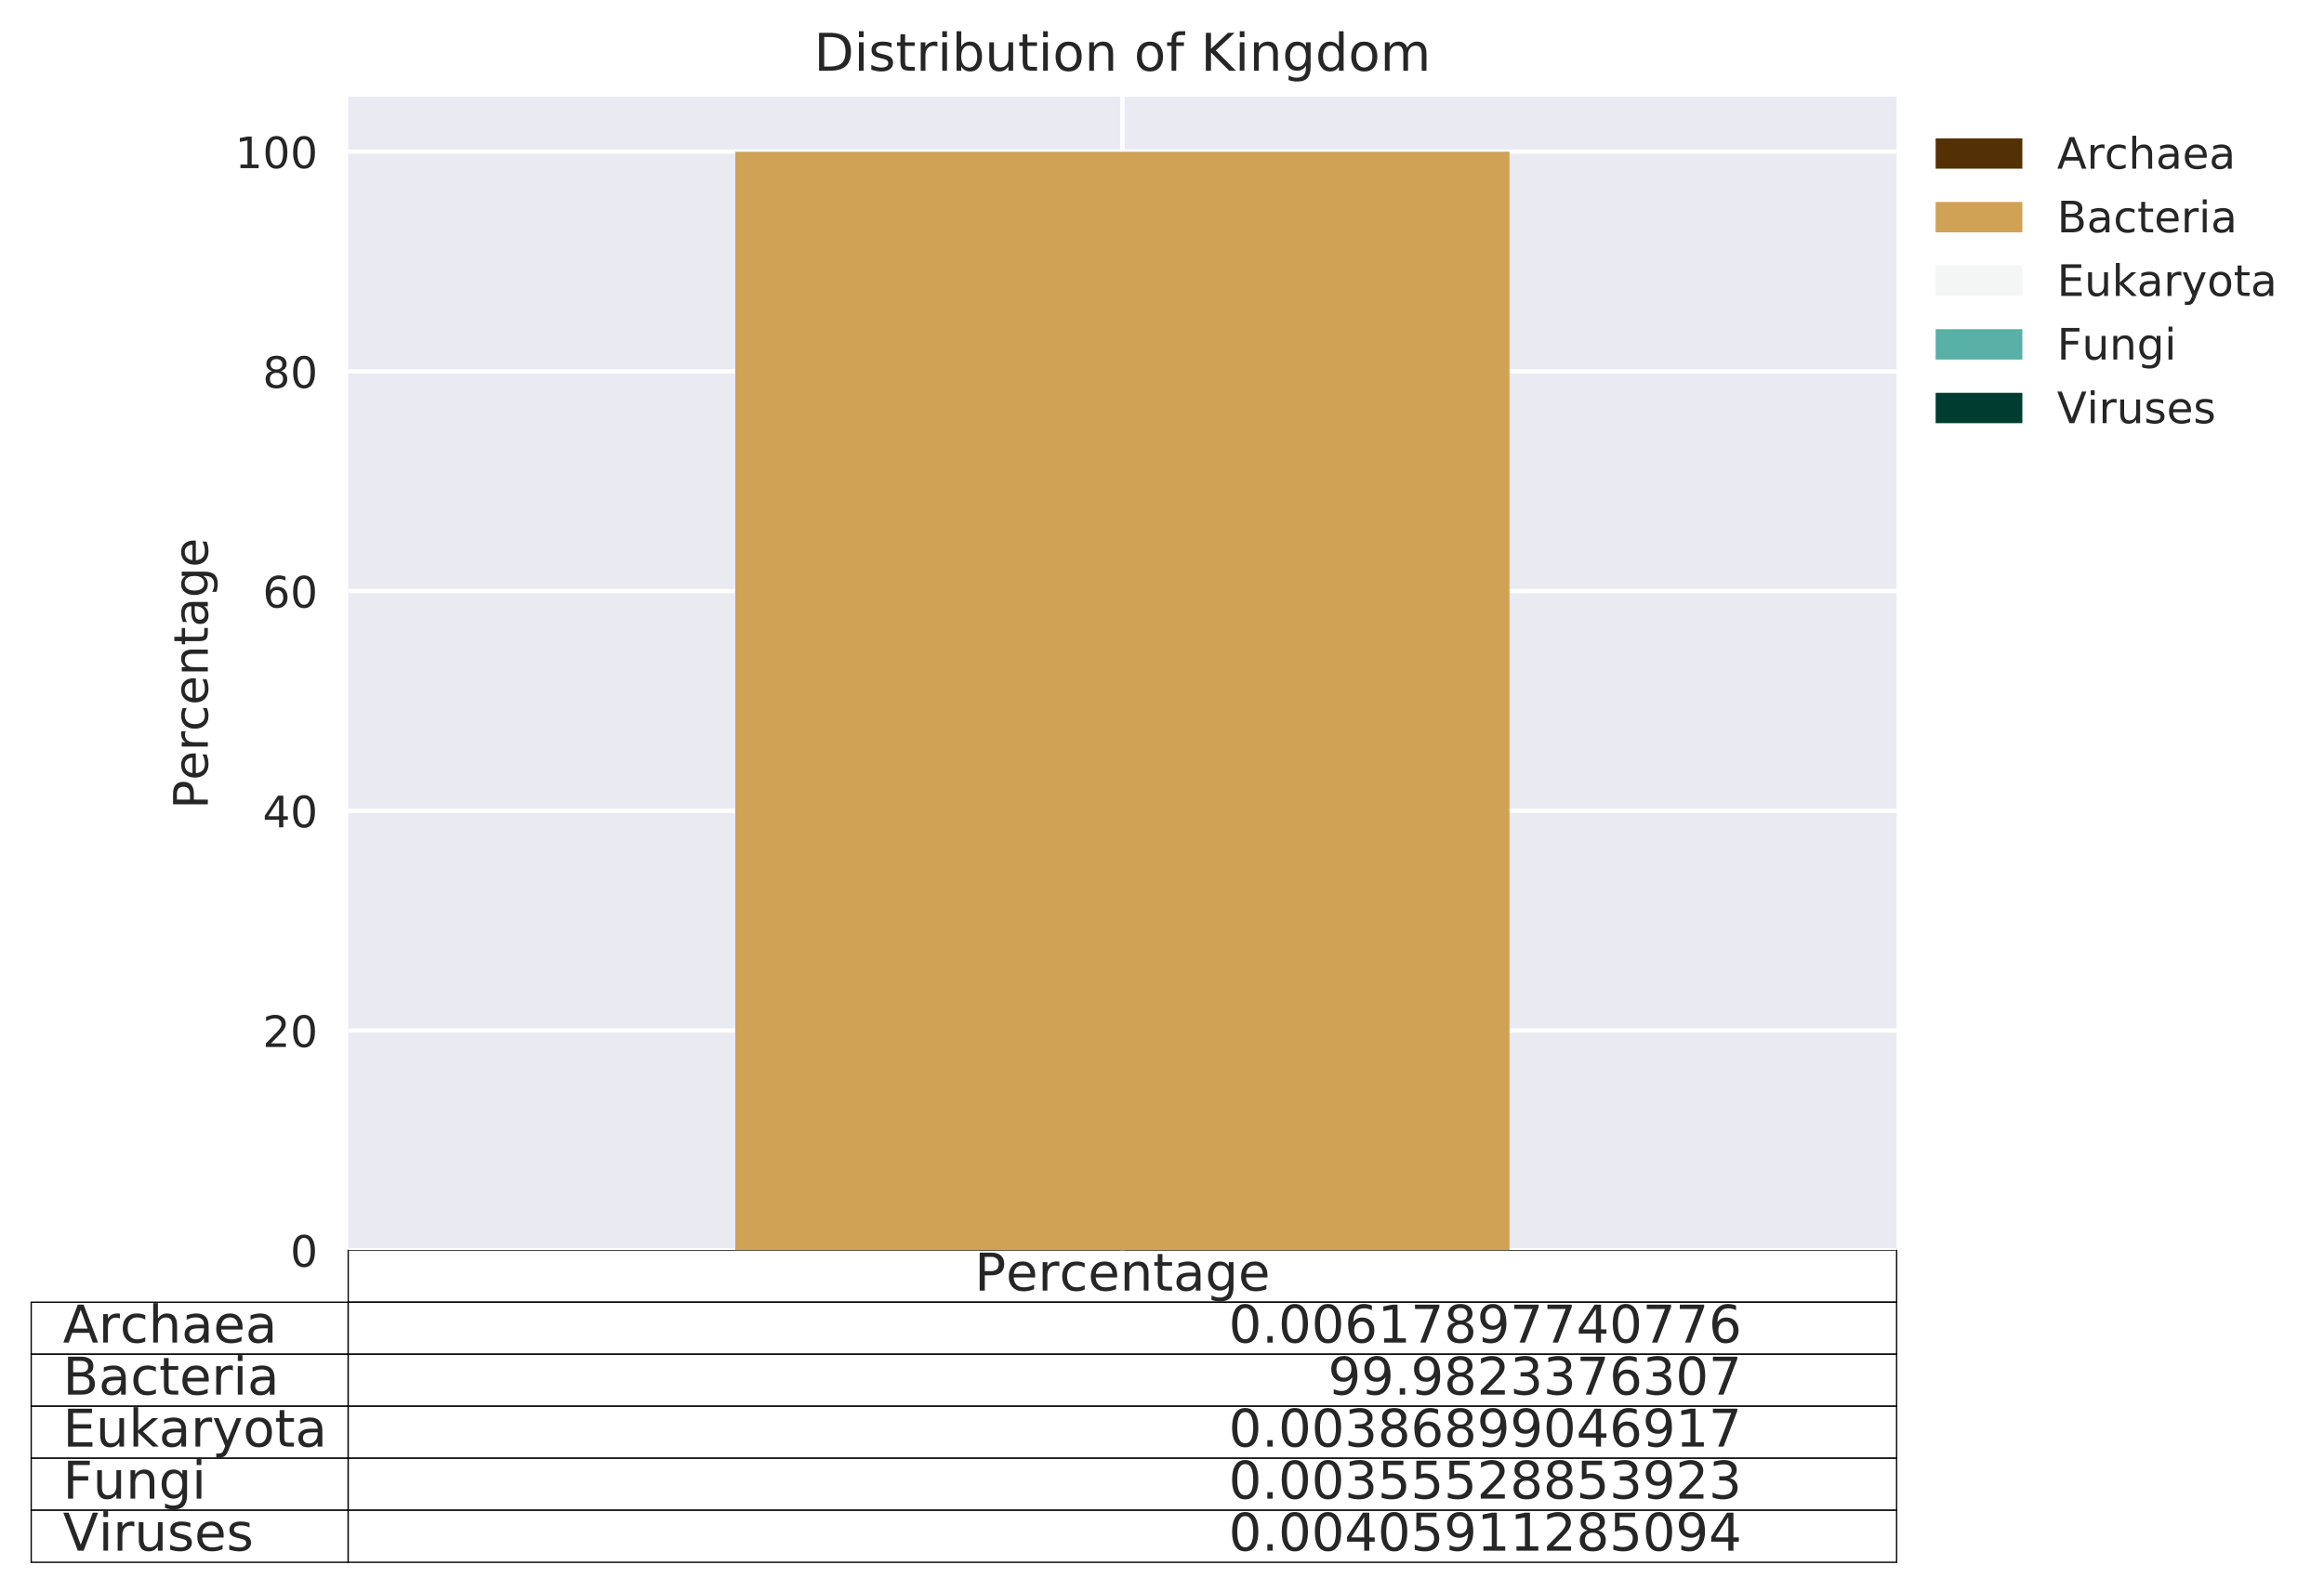
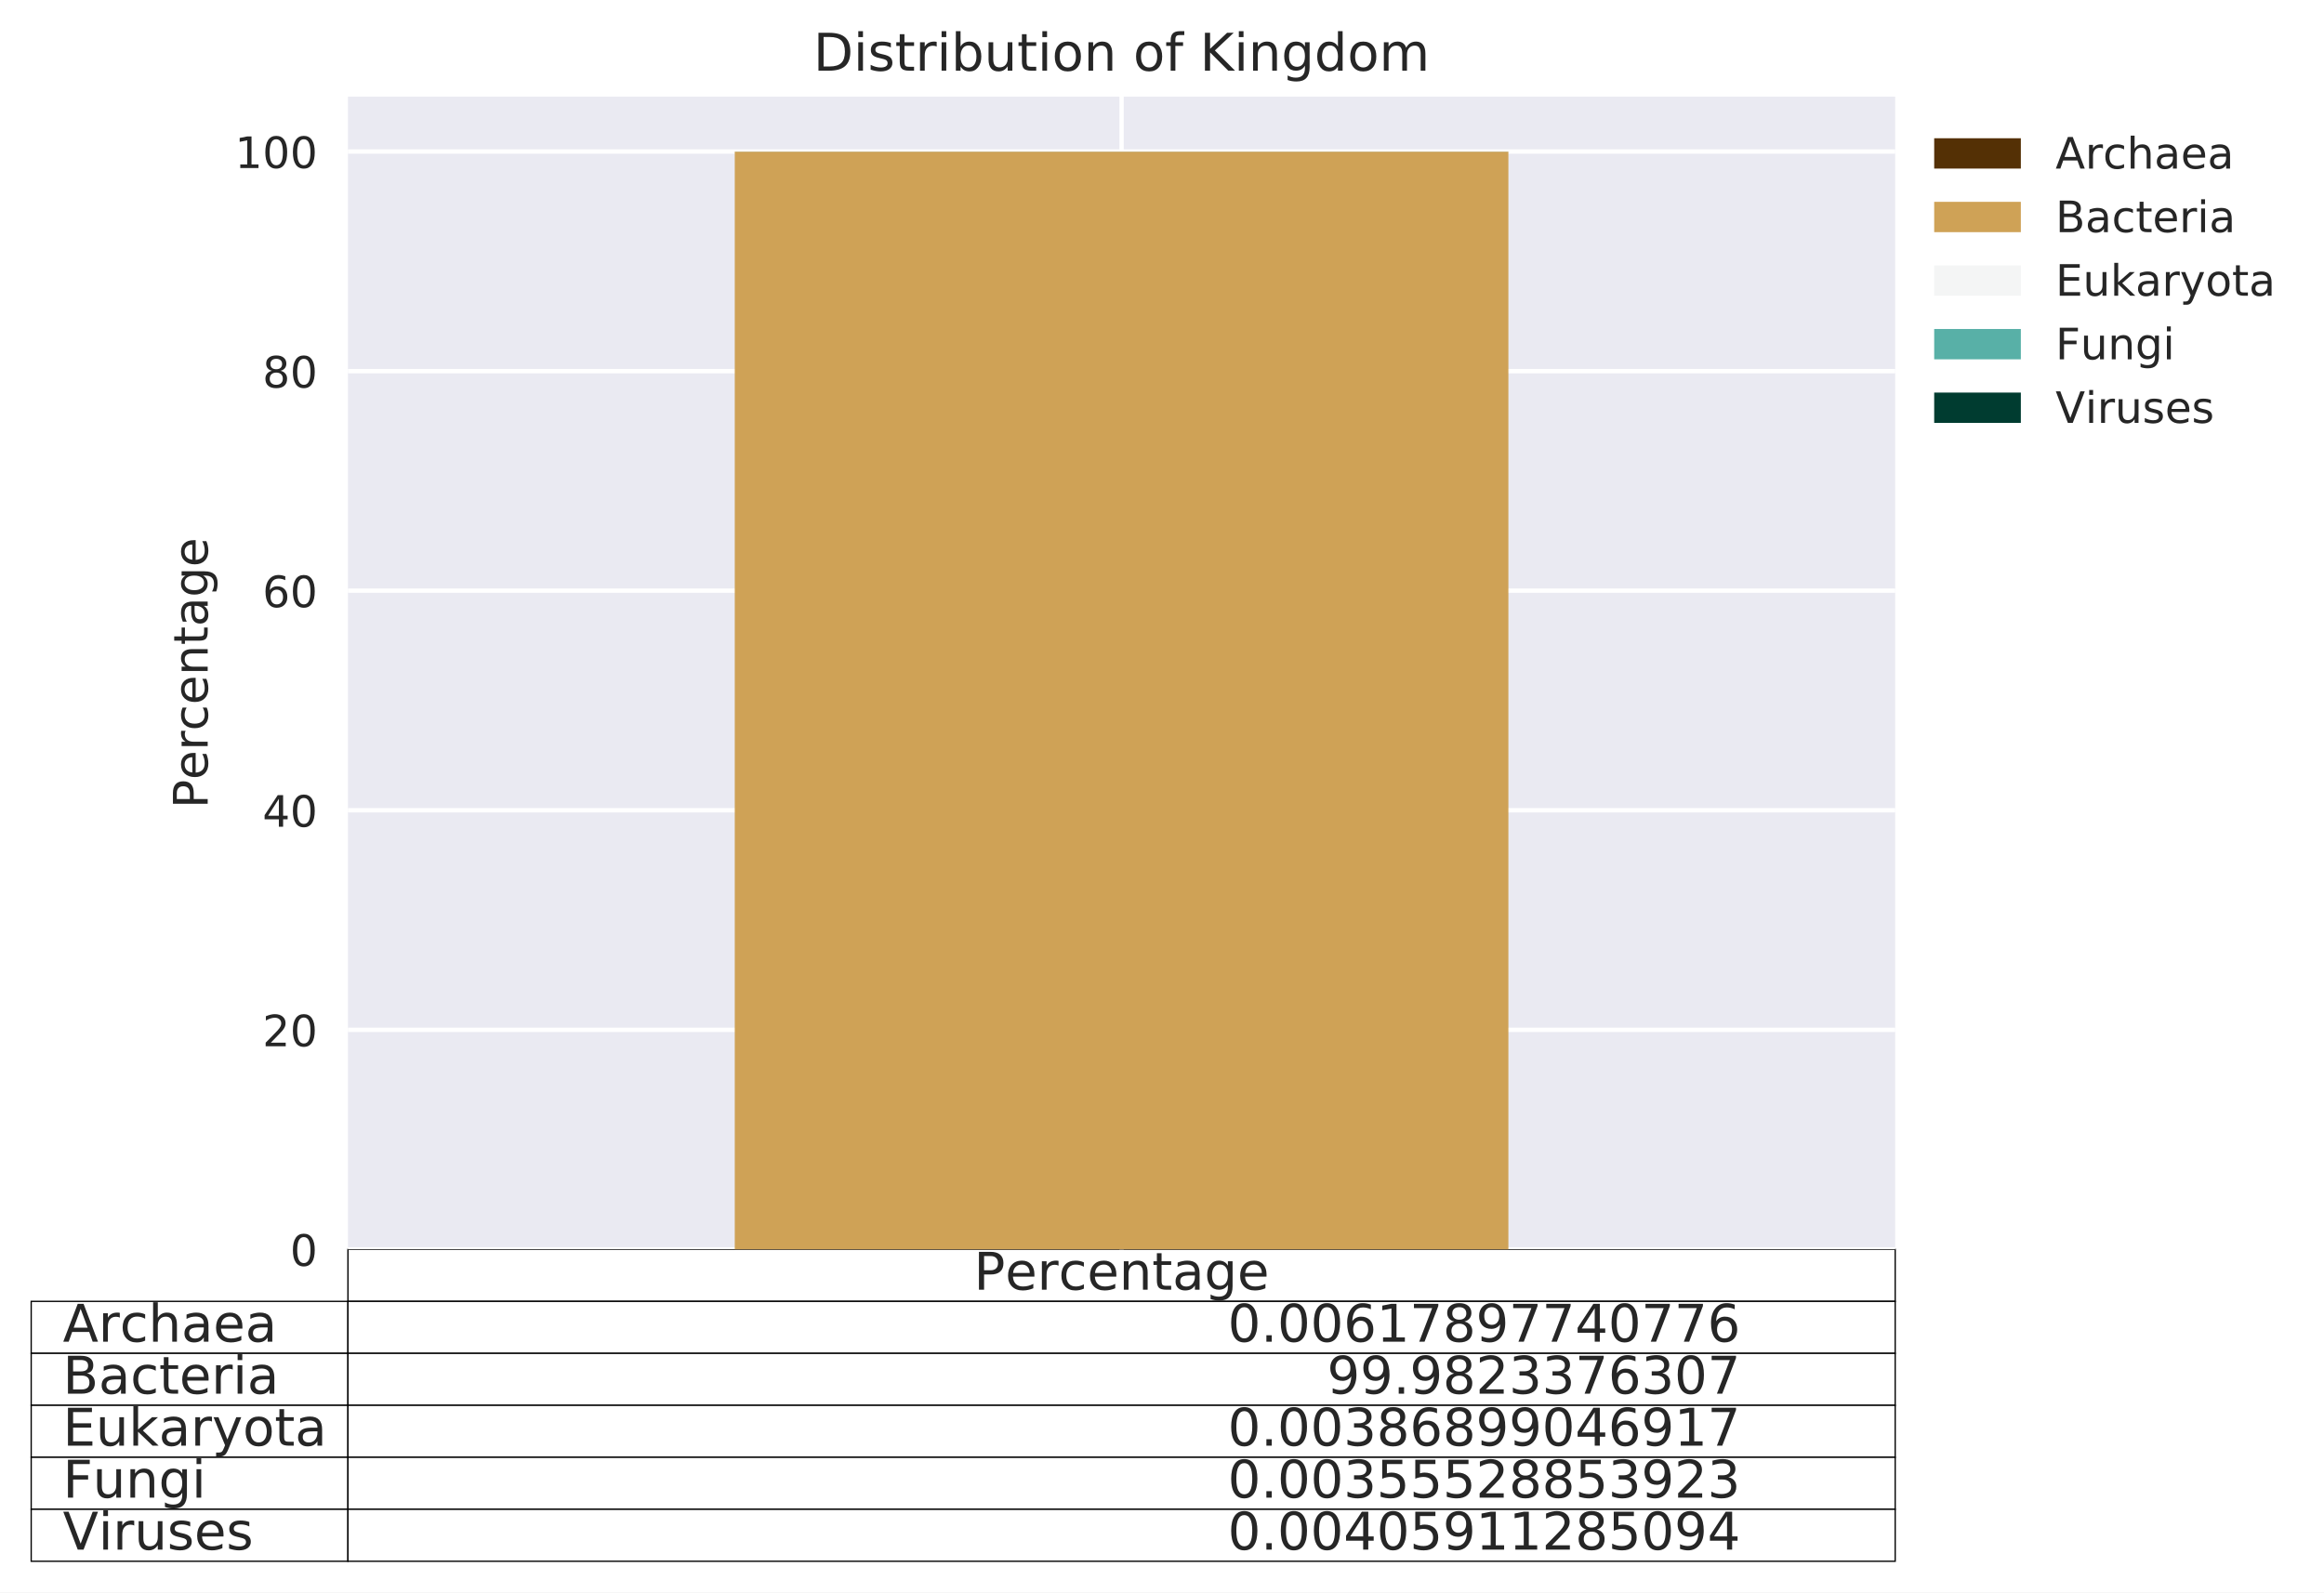
- <svg xmlns="http://www.w3.org/2000/svg" xmlns:xlink="http://www.w3.org/1999/xlink" height="367pt" version="1.1" viewBox="0 0 536 367" width="536pt">
+ <svg xmlns="http://www.w3.org/2000/svg" xmlns:xlink="http://www.w3.org/1999/xlink" height="367.63pt" version="1.1" viewBox="0 0 536.4 367.63" width="536.4pt">
  <defs>
    <style type="text/css">
*{stroke-linecap:butt;stroke-linejoin:round;}
  </style>
  </defs>
  <g id="figure_1">
    <g id="patch_1">
      <path d="M 0 367.63  L 536.4 367.63  L 536.4 -0  L 0 -0  z " style="fill:#ffffff;" />
    </g>
    <g id="axes_1">
      <g id="patch_2">
        <path d="M 80.309 288.43  L 437.429 288.43  L 437.429 22.318  L 80.309 22.318  z " style="fill:#eaeaf2;" />
      </g>
      <g id="table_1">
        <g id="patch_3">
          <path d="M 80.309 300.43  L 437.429 300.43  L 437.429 288.43  L 80.309 288.43  z " style="fill:#ffffff;stroke:#000000;stroke-linejoin:miter;stroke-width:0.3;" />
        </g>
        <g id="text_1">
          <defs>
            <path d="M 19.672 64.797  L 19.672 37.406  L 32.078 37.406  Q 38.969 37.406 42.719 40.969  Q 46.484 44.531 46.484 51.125  Q 46.484 57.672 42.719 61.234  Q 38.969 64.797 32.078 64.797  z M 9.812 72.906  L 32.078 72.906  Q 44.344 72.906 50.609 67.359  Q 56.891 61.812 56.891 51.125  Q 56.891 40.328 50.609 34.812  Q 44.344 29.297 32.078 29.297  L 19.672 29.297  L 19.672 0  L 9.812 0  z " id="DejaVuSans-50" />
            <path d="M 56.203 29.594  L 56.203 25.203  L 14.891 25.203  Q 15.484 15.922 20.484 11.062  Q 25.484 6.203 34.422 6.203  Q 39.594 6.203 44.453 7.469  Q 49.312 8.734 54.109 11.281  L 54.109 2.781  Q 49.266 0.734 44.188 -0.344  Q 39.109 -1.422 33.891 -1.422  Q 20.797 -1.422 13.156 6.188  Q 5.516 13.812 5.516 26.812  Q 5.516 40.234 12.766 48.109  Q 20.016 56 32.328 56  Q 43.359 56 49.781 48.891  Q 56.203 41.797 56.203 29.594  z M 47.219 32.234  Q 47.125 39.594 43.094 43.984  Q 39.062 48.391 32.422 48.391  Q 24.906 48.391 20.391 44.141  Q 15.875 39.891 15.188 32.172  z " id="DejaVuSans-65" />
            <path d="M 41.109 46.297  Q 39.594 47.172 37.812 47.578  Q 36.031 48 33.891 48  Q 26.266 48 22.188 43.047  Q 18.109 38.094 18.109 28.812  L 18.109 0  L 9.078 0  L 9.078 54.688  L 18.109 54.688  L 18.109 46.188  Q 20.953 51.172 25.484 53.578  Q 30.031 56 36.531 56  Q 37.453 56 38.578 55.875  Q 39.703 55.766 41.062 55.516  z " id="DejaVuSans-72" />
            <path d="M 48.781 52.594  L 48.781 44.188  Q 44.969 46.297 41.141 47.344  Q 37.312 48.391 33.406 48.391  Q 24.656 48.391 19.812 42.844  Q 14.984 37.312 14.984 27.297  Q 14.984 17.281 19.812 11.734  Q 24.656 6.203 33.406 6.203  Q 37.312 6.203 41.141 7.25  Q 44.969 8.297 48.781 10.406  L 48.781 2.094  Q 45.016 0.344 40.984 -0.531  Q 36.969 -1.422 32.422 -1.422  Q 20.062 -1.422 12.781 6.344  Q 5.516 14.109 5.516 27.297  Q 5.516 40.672 12.859 48.328  Q 20.219 56 33.016 56  Q 37.156 56 41.109 55.141  Q 45.062 54.297 48.781 52.594  z " id="DejaVuSans-63" />
            <path d="M 54.891 33.016  L 54.891 0  L 45.906 0  L 45.906 32.719  Q 45.906 40.484 42.875 44.328  Q 39.844 48.188 33.797 48.188  Q 26.516 48.188 22.312 43.547  Q 18.109 38.922 18.109 30.906  L 18.109 0  L 9.078 0  L 9.078 54.688  L 18.109 54.688  L 18.109 46.188  Q 21.344 51.125 25.703 53.562  Q 30.078 56 35.797 56  Q 45.219 56 50.047 50.172  Q 54.891 44.344 54.891 33.016  z " id="DejaVuSans-6e" />
            <path d="M 18.312 70.219  L 18.312 54.688  L 36.812 54.688  L 36.812 47.703  L 18.312 47.703  L 18.312 18.016  Q 18.312 11.328 20.141 9.422  Q 21.969 7.516 27.594 7.516  L 36.812 7.516  L 36.812 0  L 27.594 0  Q 17.188 0 13.234 3.875  Q 9.281 7.766 9.281 18.016  L 9.281 47.703  L 2.688 47.703  L 2.688 54.688  L 9.281 54.688  L 9.281 70.219  z " id="DejaVuSans-74" />
            <path d="M 34.281 27.484  Q 23.391 27.484 19.188 25  Q 14.984 22.516 14.984 16.5  Q 14.984 11.719 18.141 8.906  Q 21.297 6.109 26.703 6.109  Q 34.188 6.109 38.703 11.406  Q 43.219 16.703 43.219 25.484  L 43.219 27.484  z M 52.203 31.203  L 52.203 0  L 43.219 0  L 43.219 8.297  Q 40.141 3.328 35.547 0.953  Q 30.953 -1.422 24.312 -1.422  Q 15.922 -1.422 10.953 3.297  Q 6 8.016 6 15.922  Q 6 25.141 12.172 29.828  Q 18.359 34.516 30.609 34.516  L 43.219 34.516  L 43.219 35.406  Q 43.219 41.609 39.141 45  Q 35.062 48.391 27.688 48.391  Q 23 48.391 18.547 47.266  Q 14.109 46.141 10.016 43.891  L 10.016 52.203  Q 14.938 54.109 19.578 55.047  Q 24.219 56 28.609 56  Q 40.484 56 46.344 49.844  Q 52.203 43.703 52.203 31.203  z " id="DejaVuSans-61" />
            <path d="M 45.406 27.984  Q 45.406 37.75 41.375 43.109  Q 37.359 48.484 30.078 48.484  Q 22.859 48.484 18.828 43.109  Q 14.797 37.75 14.797 27.984  Q 14.797 18.266 18.828 12.891  Q 22.859 7.516 30.078 7.516  Q 37.359 7.516 41.375 12.891  Q 45.406 18.266 45.406 27.984  z M 54.391 6.781  Q 54.391 -7.172 48.188 -13.984  Q 42 -20.797 29.203 -20.797  Q 24.469 -20.797 20.266 -20.094  Q 16.062 -19.391 12.109 -17.922  L 12.109 -9.188  Q 16.062 -11.328 19.922 -12.344  Q 23.781 -13.375 27.781 -13.375  Q 36.625 -13.375 41.016 -8.766  Q 45.406 -4.156 45.406 5.172  L 45.406 9.625  Q 42.625 4.781 38.281 2.391  Q 33.938 0 27.875 0  Q 17.828 0 11.672 7.656  Q 5.516 15.328 5.516 27.984  Q 5.516 40.672 11.672 48.328  Q 17.828 56 27.875 56  Q 33.938 56 38.281 53.609  Q 42.625 51.219 45.406 46.391  L 45.406 54.688  L 54.391 54.688  z " id="DejaVuSans-67" />
          </defs>
          <g style="fill:#262626;" transform="translate(224.7742 297.7414)scale(0.12 -0.12)">
            <use xlink:href="#DejaVuSans-50" />
            <use x="60.256" xlink:href="#DejaVuSans-65" />
            <use x="121.779" xlink:href="#DejaVuSans-72" />
            <use x="162.861" xlink:href="#DejaVuSans-63" />
            <use x="217.842" xlink:href="#DejaVuSans-65" />
            <use x="279.365" xlink:href="#DejaVuSans-6e" />
            <use x="342.744" xlink:href="#DejaVuSans-74" />
            <use x="381.953" xlink:href="#DejaVuSans-61" />
            <use x="443.232" xlink:href="#DejaVuSans-67" />
            <use x="506.709" xlink:href="#DejaVuSans-65" />
          </g>
        </g>
        <g id="patch_4">
          <path d="M 7.2 312.43  L 80.309 312.43  L 80.309 300.43  L 7.2 300.43  z " style="fill:#ffffff;stroke:#000000;stroke-linejoin:miter;stroke-width:0.3;" />
        </g>
        <g id="text_2">
          <defs>
            <path d="M 34.188 63.188  L 20.797 26.906  L 47.609 26.906  z M 28.609 72.906  L 39.797 72.906  L 67.578 0  L 57.328 0  L 50.688 18.703  L 17.828 18.703  L 11.188 0  L 0.781 0  z " id="DejaVuSans-41" />
            <path d="M 54.891 33.016  L 54.891 0  L 45.906 0  L 45.906 32.719  Q 45.906 40.484 42.875 44.328  Q 39.844 48.188 33.797 48.188  Q 26.516 48.188 22.312 43.547  Q 18.109 38.922 18.109 30.906  L 18.109 0  L 9.078 0  L 9.078 75.984  L 18.109 75.984  L 18.109 46.188  Q 21.344 51.125 25.703 53.562  Q 30.078 56 35.797 56  Q 45.219 56 50.047 50.172  Q 54.891 44.344 54.891 33.016  z " id="DejaVuSans-68" />
          </defs>
          <g style="fill:#262626;" transform="translate(14.51093 309.7414)scale(0.12 -0.12)">
            <use xlink:href="#DejaVuSans-41" />
            <use x="68.408" xlink:href="#DejaVuSans-72" />
            <use x="109.49" xlink:href="#DejaVuSans-63" />
            <use x="164.471" xlink:href="#DejaVuSans-68" />
            <use x="227.85" xlink:href="#DejaVuSans-61" />
            <use x="289.129" xlink:href="#DejaVuSans-65" />
            <use x="350.652" xlink:href="#DejaVuSans-61" />
          </g>
        </g>
        <g id="patch_5">
          <path d="M 80.309 312.43  L 437.429 312.43  L 437.429 300.43  L 80.309 300.43  z " style="fill:#ffffff;stroke:#000000;stroke-linejoin:miter;stroke-width:0.3;" />
        </g>
        <g id="text_3">
          <defs>
            <path d="M 31.781 66.406  Q 24.172 66.406 20.328 58.906  Q 16.5 51.422 16.5 36.375  Q 16.5 21.391 20.328 13.891  Q 24.172 6.391 31.781 6.391  Q 39.453 6.391 43.281 13.891  Q 47.125 21.391 47.125 36.375  Q 47.125 51.422 43.281 58.906  Q 39.453 66.406 31.781 66.406  z M 31.781 74.219  Q 44.047 74.219 50.516 64.516  Q 56.984 54.828 56.984 36.375  Q 56.984 17.969 50.516 8.266  Q 44.047 -1.422 31.781 -1.422  Q 19.531 -1.422 13.062 8.266  Q 6.594 17.969 6.594 36.375  Q 6.594 54.828 13.062 64.516  Q 19.531 74.219 31.781 74.219  z " id="DejaVuSans-30" />
            <path d="M 10.688 12.406  L 21 12.406  L 21 0  L 10.688 0  z " id="DejaVuSans-2e" />
            <path d="M 33.016 40.375  Q 26.375 40.375 22.484 35.828  Q 18.609 31.297 18.609 23.391  Q 18.609 15.531 22.484 10.953  Q 26.375 6.391 33.016 6.391  Q 39.656 6.391 43.531 10.953  Q 47.406 15.531 47.406 23.391  Q 47.406 31.297 43.531 35.828  Q 39.656 40.375 33.016 40.375  z M 52.594 71.297  L 52.594 62.312  Q 48.875 64.062 45.094 64.984  Q 41.312 65.922 37.594 65.922  Q 27.828 65.922 22.672 59.328  Q 17.531 52.734 16.797 39.406  Q 19.672 43.656 24.016 45.922  Q 28.375 48.188 33.594 48.188  Q 44.578 48.188 50.953 41.516  Q 57.328 34.859 57.328 23.391  Q 57.328 12.156 50.688 5.359  Q 44.047 -1.422 33.016 -1.422  Q 20.359 -1.422 13.672 8.266  Q 6.984 17.969 6.984 36.375  Q 6.984 53.656 15.188 63.938  Q 23.391 74.219 37.203 74.219  Q 40.922 74.219 44.703 73.484  Q 48.484 72.75 52.594 71.297  z " id="DejaVuSans-36" />
            <path d="M 12.406 8.297  L 28.516 8.297  L 28.516 63.922  L 10.984 60.406  L 10.984 69.391  L 28.422 72.906  L 38.281 72.906  L 38.281 8.297  L 54.391 8.297  L 54.391 0  L 12.406 0  z " id="DejaVuSans-31" />
            <path d="M 8.203 72.906  L 55.078 72.906  L 55.078 68.703  L 28.609 0  L 18.312 0  L 43.219 64.594  L 8.203 64.594  z " id="DejaVuSans-37" />
            <path d="M 31.781 34.625  Q 24.75 34.625 20.719 30.859  Q 16.703 27.094 16.703 20.516  Q 16.703 13.922 20.719 10.156  Q 24.75 6.391 31.781 6.391  Q 38.812 6.391 42.859 10.172  Q 46.922 13.969 46.922 20.516  Q 46.922 27.094 42.891 30.859  Q 38.875 34.625 31.781 34.625  z M 21.922 38.812  Q 15.578 40.375 12.031 44.719  Q 8.5 49.078 8.5 55.328  Q 8.5 64.062 14.719 69.141  Q 20.953 74.219 31.781 74.219  Q 42.672 74.219 48.875 69.141  Q 55.078 64.062 55.078 55.328  Q 55.078 49.078 51.531 44.719  Q 48 40.375 41.703 38.812  Q 48.828 37.156 52.797 32.312  Q 56.781 27.484 56.781 20.516  Q 56.781 9.906 50.312 4.234  Q 43.844 -1.422 31.781 -1.422  Q 19.734 -1.422 13.25 4.234  Q 6.781 9.906 6.781 20.516  Q 6.781 27.484 10.781 32.312  Q 14.797 37.156 21.922 38.812  z M 18.312 54.391  Q 18.312 48.734 21.844 45.562  Q 25.391 42.391 31.781 42.391  Q 38.141 42.391 41.719 45.562  Q 45.312 48.734 45.312 54.391  Q 45.312 60.062 41.719 63.234  Q 38.141 66.406 31.781 66.406  Q 25.391 66.406 21.844 63.234  Q 18.312 60.062 18.312 54.391  z " id="DejaVuSans-38" />
            <path d="M 10.984 1.516  L 10.984 10.5  Q 14.703 8.734 18.5 7.812  Q 22.312 6.891 25.984 6.891  Q 35.75 6.891 40.891 13.453  Q 46.047 20.016 46.781 33.406  Q 43.953 29.203 39.594 26.953  Q 35.25 24.703 29.984 24.703  Q 19.047 24.703 12.672 31.312  Q 6.297 37.938 6.297 49.422  Q 6.297 60.641 12.938 67.422  Q 19.578 74.219 30.609 74.219  Q 43.266 74.219 49.922 64.516  Q 56.594 54.828 56.594 36.375  Q 56.594 19.141 48.406 8.859  Q 40.234 -1.422 26.422 -1.422  Q 22.703 -1.422 18.891 -0.688  Q 15.094 0.047 10.984 1.516  z M 30.609 32.422  Q 37.25 32.422 41.125 36.953  Q 45.016 41.5 45.016 49.422  Q 45.016 57.281 41.125 61.844  Q 37.25 66.406 30.609 66.406  Q 23.969 66.406 20.094 61.844  Q 16.219 57.281 16.219 49.422  Q 16.219 41.5 20.094 36.953  Q 23.969 32.422 30.609 32.422  z " id="DejaVuSans-39" />
            <path d="M 37.797 64.312  L 12.891 25.391  L 37.797 25.391  z M 35.203 72.906  L 47.609 72.906  L 47.609 25.391  L 58.016 25.391  L 58.016 17.188  L 47.609 17.188  L 47.609 0  L 37.797 0  L 37.797 17.188  L 4.891 17.188  L 4.891 26.703  z " id="DejaVuSans-34" />
          </defs>
          <g style="fill:#262626;" transform="translate(283.3785 309.7414)scale(0.12 -0.12)">
            <use xlink:href="#DejaVuSans-30" />
            <use x="63.623" xlink:href="#DejaVuSans-2e" />
            <use x="95.41" xlink:href="#DejaVuSans-30" />
            <use x="159.033" xlink:href="#DejaVuSans-30" />
            <use x="222.656" xlink:href="#DejaVuSans-36" />
            <use x="286.279" xlink:href="#DejaVuSans-31" />
            <use x="349.902" xlink:href="#DejaVuSans-37" />
            <use x="413.525" xlink:href="#DejaVuSans-38" />
            <use x="477.148" xlink:href="#DejaVuSans-39" />
            <use x="540.771" xlink:href="#DejaVuSans-37" />
            <use x="604.395" xlink:href="#DejaVuSans-37" />
            <use x="668.018" xlink:href="#DejaVuSans-34" />
            <use x="731.641" xlink:href="#DejaVuSans-30" />
            <use x="795.264" xlink:href="#DejaVuSans-37" />
            <use x="858.887" xlink:href="#DejaVuSans-37" />
            <use x="922.51" xlink:href="#DejaVuSans-36" />
          </g>
        </g>
        <g id="patch_6">
          <path d="M 7.2 324.43  L 80.309 324.43  L 80.309 312.43  L 7.2 312.43  z " style="fill:#ffffff;stroke:#000000;stroke-linejoin:miter;stroke-width:0.3;" />
        </g>
        <g id="text_4">
          <defs>
            <path d="M 19.672 34.812  L 19.672 8.109  L 35.5 8.109  Q 43.453 8.109 47.281 11.406  Q 51.125 14.703 51.125 21.484  Q 51.125 28.328 47.281 31.562  Q 43.453 34.812 35.5 34.812  z M 19.672 64.797  L 19.672 42.828  L 34.281 42.828  Q 41.5 42.828 45.031 45.531  Q 48.578 48.25 48.578 53.812  Q 48.578 59.328 45.031 62.062  Q 41.5 64.797 34.281 64.797  z M 9.812 72.906  L 35.016 72.906  Q 46.297 72.906 52.391 68.219  Q 58.5 63.531 58.5 54.891  Q 58.5 48.188 55.375 44.234  Q 52.25 40.281 46.188 39.312  Q 53.469 37.75 57.5 32.781  Q 61.531 27.828 61.531 20.406  Q 61.531 10.641 54.891 5.312  Q 48.25 0 35.984 0  L 9.812 0  z " id="DejaVuSans-42" />
            <path d="M 9.422 54.688  L 18.406 54.688  L 18.406 0  L 9.422 0  z M 9.422 75.984  L 18.406 75.984  L 18.406 64.594  L 9.422 64.594  z " id="DejaVuSans-69" />
          </defs>
          <g style="fill:#262626;" transform="translate(14.51093 321.7414)scale(0.12 -0.12)">
            <use xlink:href="#DejaVuSans-42" />
            <use x="68.604" xlink:href="#DejaVuSans-61" />
            <use x="129.883" xlink:href="#DejaVuSans-63" />
            <use x="184.863" xlink:href="#DejaVuSans-74" />
            <use x="224.072" xlink:href="#DejaVuSans-65" />
            <use x="285.596" xlink:href="#DejaVuSans-72" />
            <use x="326.709" xlink:href="#DejaVuSans-69" />
            <use x="354.492" xlink:href="#DejaVuSans-61" />
          </g>
        </g>
        <g id="patch_7">
          <path d="M 80.309 324.43  L 437.429 324.43  L 437.429 312.43  L 80.309 312.43  z " style="fill:#ffffff;stroke:#000000;stroke-linejoin:miter;stroke-width:0.3;" />
        </g>
        <g id="text_5">
          <defs>
            <path d="M 19.188 8.297  L 53.609 8.297  L 53.609 0  L 7.328 0  L 7.328 8.297  Q 12.938 14.109 22.625 23.891  Q 32.328 33.688 34.812 36.531  Q 39.547 41.844 41.422 45.531  Q 43.312 49.219 43.312 52.781  Q 43.312 58.594 39.234 62.25  Q 35.156 65.922 28.609 65.922  Q 23.969 65.922 18.812 64.312  Q 13.672 62.703 7.812 59.422  L 7.812 69.391  Q 13.766 71.781 18.938 73  Q 24.125 74.219 28.422 74.219  Q 39.75 74.219 46.484 68.547  Q 53.219 62.891 53.219 53.422  Q 53.219 48.922 51.531 44.891  Q 49.859 40.875 45.406 35.406  Q 44.188 33.984 37.641 27.219  Q 31.109 20.453 19.188 8.297  z " id="DejaVuSans-32" />
            <path d="M 40.578 39.312  Q 47.656 37.797 51.625 33  Q 55.609 28.219 55.609 21.188  Q 55.609 10.406 48.188 4.484  Q 40.766 -1.422 27.094 -1.422  Q 22.516 -1.422 17.656 -0.516  Q 12.797 0.391 7.625 2.203  L 7.625 11.719  Q 11.719 9.328 16.594 8.109  Q 21.484 6.891 26.812 6.891  Q 36.078 6.891 40.938 10.547  Q 45.797 14.203 45.797 21.188  Q 45.797 27.641 41.281 31.266  Q 36.766 34.906 28.719 34.906  L 20.219 34.906  L 20.219 43.016  L 29.109 43.016  Q 36.375 43.016 40.234 45.922  Q 44.094 48.828 44.094 54.297  Q 44.094 59.906 40.109 62.906  Q 36.141 65.922 28.719 65.922  Q 24.656 65.922 20.016 65.031  Q 15.375 64.156 9.812 62.312  L 9.812 71.094  Q 15.438 72.656 20.344 73.438  Q 25.25 74.219 29.594 74.219  Q 40.828 74.219 47.359 69.109  Q 53.906 64.016 53.906 55.328  Q 53.906 49.266 50.438 45.094  Q 46.969 40.922 40.578 39.312  z " id="DejaVuSans-33" />
          </defs>
          <g style="fill:#262626;" transform="translate(306.2835 321.7414)scale(0.12 -0.12)">
            <use xlink:href="#DejaVuSans-39" />
            <use x="63.623" xlink:href="#DejaVuSans-39" />
            <use x="127.246" xlink:href="#DejaVuSans-2e" />
            <use x="159.033" xlink:href="#DejaVuSans-39" />
            <use x="222.656" xlink:href="#DejaVuSans-38" />
            <use x="286.279" xlink:href="#DejaVuSans-32" />
            <use x="349.902" xlink:href="#DejaVuSans-33" />
            <use x="413.525" xlink:href="#DejaVuSans-33" />
            <use x="477.148" xlink:href="#DejaVuSans-37" />
            <use x="540.771" xlink:href="#DejaVuSans-36" />
            <use x="604.395" xlink:href="#DejaVuSans-33" />
            <use x="668.018" xlink:href="#DejaVuSans-30" />
            <use x="731.641" xlink:href="#DejaVuSans-37" />
          </g>
        </g>
        <g id="patch_8">
          <path d="M 7.2 336.43  L 80.309 336.43  L 80.309 324.43  L 7.2 324.43  z " style="fill:#ffffff;stroke:#000000;stroke-linejoin:miter;stroke-width:0.3;" />
        </g>
        <g id="text_6">
          <defs>
            <path d="M 9.812 72.906  L 55.906 72.906  L 55.906 64.594  L 19.672 64.594  L 19.672 43.016  L 54.391 43.016  L 54.391 34.719  L 19.672 34.719  L 19.672 8.297  L 56.781 8.297  L 56.781 0  L 9.812 0  z " id="DejaVuSans-45" />
            <path d="M 8.5 21.578  L 8.5 54.688  L 17.484 54.688  L 17.484 21.922  Q 17.484 14.156 20.5 10.266  Q 23.531 6.391 29.594 6.391  Q 36.859 6.391 41.078 11.031  Q 45.312 15.672 45.312 23.688  L 45.312 54.688  L 54.297 54.688  L 54.297 0  L 45.312 0  L 45.312 8.406  Q 42.047 3.422 37.719 1  Q 33.406 -1.422 27.688 -1.422  Q 18.266 -1.422 13.375 4.438  Q 8.5 10.297 8.5 21.578  z M 31.109 56  z " id="DejaVuSans-75" />
            <path d="M 9.078 75.984  L 18.109 75.984  L 18.109 31.109  L 44.922 54.688  L 56.391 54.688  L 27.391 29.109  L 57.625 0  L 45.906 0  L 18.109 26.703  L 18.109 0  L 9.078 0  z " id="DejaVuSans-6b" />
            <path d="M 32.172 -5.078  Q 28.375 -14.844 24.75 -17.812  Q 21.141 -20.797 15.094 -20.797  L 7.906 -20.797  L 7.906 -13.281  L 13.188 -13.281  Q 16.891 -13.281 18.938 -11.516  Q 21 -9.766 23.484 -3.219  L 25.094 0.875  L 2.984 54.688  L 12.5 54.688  L 29.594 11.922  L 46.688 54.688  L 56.203 54.688  z " id="DejaVuSans-79" />
            <path d="M 30.609 48.391  Q 23.391 48.391 19.188 42.75  Q 14.984 37.109 14.984 27.297  Q 14.984 17.484 19.156 11.844  Q 23.344 6.203 30.609 6.203  Q 37.797 6.203 41.984 11.859  Q 46.188 17.531 46.188 27.297  Q 46.188 37.016 41.984 42.703  Q 37.797 48.391 30.609 48.391  z M 30.609 56  Q 42.328 56 49.016 48.375  Q 55.719 40.766 55.719 27.297  Q 55.719 13.875 49.016 6.219  Q 42.328 -1.422 30.609 -1.422  Q 18.844 -1.422 12.172 6.219  Q 5.516 13.875 5.516 27.297  Q 5.516 40.766 12.172 48.375  Q 18.844 56 30.609 56  z " id="DejaVuSans-6f" />
          </defs>
          <g style="fill:#262626;" transform="translate(14.51093 333.7414)scale(0.12 -0.12)">
            <use xlink:href="#DejaVuSans-45" />
            <use x="63.184" xlink:href="#DejaVuSans-75" />
            <use x="126.562" xlink:href="#DejaVuSans-6b" />
            <use x="184.457" xlink:href="#DejaVuSans-61" />
            <use x="245.736" xlink:href="#DejaVuSans-72" />
            <use x="286.85" xlink:href="#DejaVuSans-79" />
            <use x="346.029" xlink:href="#DejaVuSans-6f" />
            <use x="407.211" xlink:href="#DejaVuSans-74" />
            <use x="446.42" xlink:href="#DejaVuSans-61" />
          </g>
        </g>
        <g id="patch_9">
          <path d="M 80.309 336.43  L 437.429 336.43  L 437.429 324.43  L 80.309 324.43  z " style="fill:#ffffff;stroke:#000000;stroke-linejoin:miter;stroke-width:0.3;" />
        </g>
        <g id="text_7">
          <g style="fill:#262626;" transform="translate(283.3785 333.7414)scale(0.12 -0.12)">
            <use xlink:href="#DejaVuSans-30" />
            <use x="63.623" xlink:href="#DejaVuSans-2e" />
            <use x="95.41" xlink:href="#DejaVuSans-30" />
            <use x="159.033" xlink:href="#DejaVuSans-30" />
            <use x="222.656" xlink:href="#DejaVuSans-33" />
            <use x="286.279" xlink:href="#DejaVuSans-38" />
            <use x="349.902" xlink:href="#DejaVuSans-36" />
            <use x="413.525" xlink:href="#DejaVuSans-38" />
            <use x="477.148" xlink:href="#DejaVuSans-39" />
            <use x="540.771" xlink:href="#DejaVuSans-39" />
            <use x="604.395" xlink:href="#DejaVuSans-30" />
            <use x="668.018" xlink:href="#DejaVuSans-34" />
            <use x="731.641" xlink:href="#DejaVuSans-36" />
            <use x="795.264" xlink:href="#DejaVuSans-39" />
            <use x="858.887" xlink:href="#DejaVuSans-31" />
            <use x="922.51" xlink:href="#DejaVuSans-37" />
          </g>
        </g>
        <g id="patch_10">
          <path d="M 7.2 348.43  L 80.309 348.43  L 80.309 336.43  L 7.2 336.43  z " style="fill:#ffffff;stroke:#000000;stroke-linejoin:miter;stroke-width:0.3;" />
        </g>
        <g id="text_8">
          <defs>
            <path d="M 9.812 72.906  L 51.703 72.906  L 51.703 64.594  L 19.672 64.594  L 19.672 43.109  L 48.578 43.109  L 48.578 34.812  L 19.672 34.812  L 19.672 0  L 9.812 0  z " id="DejaVuSans-46" />
          </defs>
          <g style="fill:#262626;" transform="translate(14.51093 345.7414)scale(0.12 -0.12)">
            <use xlink:href="#DejaVuSans-46" />
            <use x="57.441" xlink:href="#DejaVuSans-75" />
            <use x="120.82" xlink:href="#DejaVuSans-6e" />
            <use x="184.199" xlink:href="#DejaVuSans-67" />
            <use x="247.676" xlink:href="#DejaVuSans-69" />
          </g>
        </g>
        <g id="patch_11">
          <path d="M 80.309 348.43  L 437.429 348.43  L 437.429 336.43  L 80.309 336.43  z " style="fill:#ffffff;stroke:#000000;stroke-linejoin:miter;stroke-width:0.3;" />
        </g>
        <g id="text_9">
          <defs>
            <path d="M 10.797 72.906  L 49.516 72.906  L 49.516 64.594  L 19.828 64.594  L 19.828 46.734  Q 21.969 47.469 24.109 47.828  Q 26.266 48.188 28.422 48.188  Q 40.625 48.188 47.75 41.5  Q 54.891 34.812 54.891 23.391  Q 54.891 11.625 47.562 5.094  Q 40.234 -1.422 26.906 -1.422  Q 22.312 -1.422 17.547 -0.641  Q 12.797 0.141 7.719 1.703  L 7.719 11.625  Q 12.109 9.234 16.797 8.062  Q 21.484 6.891 26.703 6.891  Q 35.156 6.891 40.078 11.328  Q 45.016 15.766 45.016 23.391  Q 45.016 31 40.078 35.438  Q 35.156 39.891 26.703 39.891  Q 22.75 39.891 18.812 39.016  Q 14.891 38.141 10.797 36.281  z " id="DejaVuSans-35" />
          </defs>
          <g style="fill:#262626;" transform="translate(283.3785 345.7414)scale(0.12 -0.12)">
            <use xlink:href="#DejaVuSans-30" />
            <use x="63.623" xlink:href="#DejaVuSans-2e" />
            <use x="95.41" xlink:href="#DejaVuSans-30" />
            <use x="159.033" xlink:href="#DejaVuSans-30" />
            <use x="222.656" xlink:href="#DejaVuSans-33" />
            <use x="286.279" xlink:href="#DejaVuSans-35" />
            <use x="349.902" xlink:href="#DejaVuSans-35" />
            <use x="413.525" xlink:href="#DejaVuSans-35" />
            <use x="477.148" xlink:href="#DejaVuSans-32" />
            <use x="540.771" xlink:href="#DejaVuSans-38" />
            <use x="604.395" xlink:href="#DejaVuSans-38" />
            <use x="668.018" xlink:href="#DejaVuSans-35" />
            <use x="731.641" xlink:href="#DejaVuSans-33" />
            <use x="795.264" xlink:href="#DejaVuSans-39" />
            <use x="858.887" xlink:href="#DejaVuSans-32" />
            <use x="922.51" xlink:href="#DejaVuSans-33" />
          </g>
        </g>
        <g id="patch_12">
          <path d="M 7.2 360.43  L 80.309 360.43  L 80.309 348.43  L 7.2 348.43  z " style="fill:#ffffff;stroke:#000000;stroke-linejoin:miter;stroke-width:0.3;" />
        </g>
        <g id="text_10">
          <defs>
            <path d="M 28.609 0  L 0.781 72.906  L 11.078 72.906  L 34.188 11.531  L 57.328 72.906  L 67.578 72.906  L 39.797 0  z " id="DejaVuSans-56" />
            <path d="M 44.281 53.078  L 44.281 44.578  Q 40.484 46.531 36.375 47.5  Q 32.281 48.484 27.875 48.484  Q 21.188 48.484 17.844 46.438  Q 14.5 44.391 14.5 40.281  Q 14.5 37.156 16.891 35.375  Q 19.281 33.594 26.516 31.984  L 29.594 31.297  Q 39.156 29.25 43.188 25.516  Q 47.219 21.781 47.219 15.094  Q 47.219 7.469 41.188 3.016  Q 35.156 -1.422 24.609 -1.422  Q 20.219 -1.422 15.453 -0.562  Q 10.688 0.297 5.422 2  L 5.422 11.281  Q 10.406 8.688 15.234 7.391  Q 20.062 6.109 24.812 6.109  Q 31.156 6.109 34.562 8.281  Q 37.984 10.453 37.984 14.406  Q 37.984 18.062 35.516 20.016  Q 33.062 21.969 24.703 23.781  L 21.578 24.516  Q 13.234 26.266 9.516 29.906  Q 5.812 33.547 5.812 39.891  Q 5.812 47.609 11.281 51.797  Q 16.75 56 26.812 56  Q 31.781 56 36.172 55.266  Q 40.578 54.547 44.281 53.078  z " id="DejaVuSans-73" />
          </defs>
          <g style="fill:#262626;" transform="translate(14.51093 357.7414)scale(0.12 -0.12)">
            <use xlink:href="#DejaVuSans-56" />
            <use x="68.377" xlink:href="#DejaVuSans-69" />
            <use x="96.16" xlink:href="#DejaVuSans-72" />
            <use x="137.273" xlink:href="#DejaVuSans-75" />
            <use x="200.652" xlink:href="#DejaVuSans-73" />
            <use x="252.752" xlink:href="#DejaVuSans-65" />
            <use x="314.275" xlink:href="#DejaVuSans-73" />
          </g>
        </g>
        <g id="patch_13">
          <path d="M 80.309 360.43  L 437.429 360.43  L 437.429 348.43  L 80.309 348.43  z " style="fill:#ffffff;stroke:#000000;stroke-linejoin:miter;stroke-width:0.3;" />
        </g>
        <g id="text_11">
          <g style="fill:#262626;" transform="translate(283.3785 357.7414)scale(0.12 -0.12)">
            <use xlink:href="#DejaVuSans-30" />
            <use x="63.623" xlink:href="#DejaVuSans-2e" />
            <use x="95.41" xlink:href="#DejaVuSans-30" />
            <use x="159.033" xlink:href="#DejaVuSans-30" />
            <use x="222.656" xlink:href="#DejaVuSans-34" />
            <use x="286.279" xlink:href="#DejaVuSans-30" />
            <use x="349.902" xlink:href="#DejaVuSans-35" />
            <use x="413.525" xlink:href="#DejaVuSans-39" />
            <use x="477.148" xlink:href="#DejaVuSans-31" />
            <use x="540.771" xlink:href="#DejaVuSans-31" />
            <use x="604.395" xlink:href="#DejaVuSans-32" />
            <use x="668.018" xlink:href="#DejaVuSans-38" />
            <use x="731.641" xlink:href="#DejaVuSans-35" />
            <use x="795.264" xlink:href="#DejaVuSans-30" />
            <use x="858.887" xlink:href="#DejaVuSans-39" />
            <use x="922.51" xlink:href="#DejaVuSans-34" />
          </g>
        </g>
      </g>
      <g id="matplotlib.axis_1">
        <g id="xtick_1">
          <g id="line2d_1">
-             <path clip-path="url(#p37cf53b676)" d="M 258.869 288.43  L 258.869 22.318  " style="fill:none;stroke:#ffffff;stroke-linecap:round;" />
+             <path clip-path="url(#p07e7887de7)" d="M 258.869 288.43  L 258.869 22.318  " style="fill:none;stroke:#ffffff;stroke-linecap:round;" />
          </g>
        </g>
      </g>
      <g id="matplotlib.axis_2">
        <g id="ytick_1">
          <g id="line2d_2">
-             <path clip-path="url(#p37cf53b676)" d="M 80.309 288.43  L 437.429 288.43  " style="fill:none;stroke:#ffffff;stroke-linecap:round;" />
+             <path clip-path="url(#p07e7887de7)" d="M 80.309 288.43  L 437.429 288.43  " style="fill:none;stroke:#ffffff;stroke-linecap:round;" />
          </g>
          <g id="line2d_3" />
          <g id="text_12">
            <g style="fill:#262626;" transform="translate(66.94675 292.2293)scale(0.1 -0.1)">
              <use xlink:href="#DejaVuSans-30" />
            </g>
          </g>
        </g>
        <g id="ytick_2">
          <g id="line2d_4">
-             <path clip-path="url(#p37cf53b676)" d="M 80.309 237.742  L 437.429 237.742  " style="fill:none;stroke:#ffffff;stroke-linecap:round;" />
+             <path clip-path="url(#p07e7887de7)" d="M 80.309 237.742  L 437.429 237.742  " style="fill:none;stroke:#ffffff;stroke-linecap:round;" />
          </g>
          <g id="line2d_5" />
          <g id="text_13">
            <g style="fill:#262626;" transform="translate(60.58425 241.5413)scale(0.1 -0.1)">
              <use xlink:href="#DejaVuSans-32" />
              <use x="63.623" xlink:href="#DejaVuSans-30" />
            </g>
          </g>
        </g>
        <g id="ytick_3">
          <g id="line2d_6">
-             <path clip-path="url(#p37cf53b676)" d="M 80.309 187.054  L 437.429 187.054  " style="fill:none;stroke:#ffffff;stroke-linecap:round;" />
+             <path clip-path="url(#p07e7887de7)" d="M 80.309 187.054  L 437.429 187.054  " style="fill:none;stroke:#ffffff;stroke-linecap:round;" />
          </g>
          <g id="line2d_7" />
          <g id="text_14">
            <g style="fill:#262626;" transform="translate(60.58425 190.8533)scale(0.1 -0.1)">
              <use xlink:href="#DejaVuSans-34" />
              <use x="63.623" xlink:href="#DejaVuSans-30" />
            </g>
          </g>
        </g>
        <g id="ytick_4">
          <g id="line2d_8">
-             <path clip-path="url(#p37cf53b676)" d="M 80.309 136.366  L 437.429 136.366  " style="fill:none;stroke:#ffffff;stroke-linecap:round;" />
+             <path clip-path="url(#p07e7887de7)" d="M 80.309 136.366  L 437.429 136.366  " style="fill:none;stroke:#ffffff;stroke-linecap:round;" />
          </g>
          <g id="line2d_9" />
          <g id="text_15">
            <g style="fill:#262626;" transform="translate(60.58425 140.1653)scale(0.1 -0.1)">
              <use xlink:href="#DejaVuSans-36" />
              <use x="63.623" xlink:href="#DejaVuSans-30" />
            </g>
          </g>
        </g>
        <g id="ytick_5">
          <g id="line2d_10">
-             <path clip-path="url(#p37cf53b676)" d="M 80.309 85.678  L 437.429 85.678  " style="fill:none;stroke:#ffffff;stroke-linecap:round;" />
+             <path clip-path="url(#p07e7887de7)" d="M 80.309 85.678  L 437.429 85.678  " style="fill:none;stroke:#ffffff;stroke-linecap:round;" />
          </g>
          <g id="line2d_11" />
          <g id="text_16">
            <g style="fill:#262626;" transform="translate(60.58425 89.47734)scale(0.1 -0.1)">
              <use xlink:href="#DejaVuSans-38" />
              <use x="63.623" xlink:href="#DejaVuSans-30" />
            </g>
          </g>
        </g>
        <g id="ytick_6">
          <g id="line2d_12">
-             <path clip-path="url(#p37cf53b676)" d="M 80.309 34.99  L 437.429 34.99  " style="fill:none;stroke:#ffffff;stroke-linecap:round;" />
+             <path clip-path="url(#p07e7887de7)" d="M 80.309 34.99  L 437.429 34.99  " style="fill:none;stroke:#ffffff;stroke-linecap:round;" />
          </g>
          <g id="line2d_13" />
          <g id="text_17">
            <g style="fill:#262626;" transform="translate(54.22175 38.78934)scale(0.1 -0.1)">
              <use xlink:href="#DejaVuSans-31" />
              <use x="63.623" xlink:href="#DejaVuSans-30" />
              <use x="127.246" xlink:href="#DejaVuSans-30" />
            </g>
          </g>
        </g>
        <g id="text_18">
          <g style="fill:#262626;" transform="translate(47.93409 186.6279)rotate(-90)scale(0.11 -0.11)">
            <use xlink:href="#DejaVuSans-50" />
            <use x="60.256" xlink:href="#DejaVuSans-65" />
            <use x="121.779" xlink:href="#DejaVuSans-72" />
            <use x="162.861" xlink:href="#DejaVuSans-63" />
            <use x="217.842" xlink:href="#DejaVuSans-65" />
            <use x="279.365" xlink:href="#DejaVuSans-6e" />
            <use x="342.744" xlink:href="#DejaVuSans-74" />
            <use x="381.953" xlink:href="#DejaVuSans-61" />
            <use x="443.232" xlink:href="#DejaVuSans-67" />
            <use x="506.709" xlink:href="#DejaVuSans-65" />
          </g>
        </g>
      </g>
      <g id="patch_14">
-         <path clip-path="url(#p37cf53b676)" d="M 169.589 288.43  L 348.149 288.43  L 348.149 288.414  L 169.589 288.414  z " style="fill:#543005;" />
+         <path clip-path="url(#p07e7887de7)" d="M 169.589 288.43  L 348.149 288.43  L 348.149 288.414  L 169.589 288.414  z " style="fill:#543005;" />
      </g>
      <g id="patch_15">
-         <path clip-path="url(#p37cf53b676)" d="M 169.589 288.414  L 348.149 288.414  L 348.149 35.019  L 169.589 35.019  z " style="fill:#cfa256;" />
+         <path clip-path="url(#p07e7887de7)" d="M 169.589 288.414  L 348.149 288.414  L 348.149 35.019  L 169.589 35.019  z " style="fill:#cfa256;" />
      </g>
      <g id="patch_16">
-         <path clip-path="url(#p37cf53b676)" d="M 169.589 35.019  L 348.149 35.019  L 348.149 35.009  L 169.589 35.009  z " style="fill:#f4f5f5;" />
+         <path clip-path="url(#p07e7887de7)" d="M 169.589 35.019  L 348.149 35.019  L 348.149 35.009  L 169.589 35.009  z " style="fill:#f4f5f5;" />
      </g>
      <g id="patch_17">
-         <path clip-path="url(#p37cf53b676)" d="M 169.589 35.009  L 348.149 35.009  L 348.149 35  L 169.589 35  z " style="fill:#58b0a7;" />
+         <path clip-path="url(#p07e7887de7)" d="M 169.589 35.009  L 348.149 35.009  L 348.149 35  L 169.589 35  z " style="fill:#58b0a7;" />
      </g>
      <g id="patch_18">
-         <path clip-path="url(#p37cf53b676)" d="M 169.589 35  L 348.149 35  L 348.149 34.99  L 169.589 34.99  z " style="fill:#003c30;" />
+         <path clip-path="url(#p07e7887de7)" d="M 169.589 35  L 348.149 35  L 348.149 34.99  L 169.589 34.99  z " style="fill:#003c30;" />
      </g>
      <g id="patch_19">
        <path d="M 80.309 288.43  L 80.309 22.318  " style="fill:none;" />
      </g>
      <g id="patch_20">
        <path d="M 437.429 288.43  L 437.429 22.318  " style="fill:none;" />
      </g>
      <g id="patch_21">
        <path d="M 80.309 288.43  L 437.429 288.43  " style="fill:none;" />
      </g>
      <g id="patch_22">
        <path d="M 80.309 22.318  L 437.429 22.318  " style="fill:none;" />
      </g>
      <g id="text_19">
        <defs>
          <path d="M 19.672 64.797  L 19.672 8.109  L 31.594 8.109  Q 46.688 8.109 53.688 14.938  Q 60.688 21.781 60.688 36.531  Q 60.688 51.172 53.688 57.984  Q 46.688 64.797 31.594 64.797  z M 9.812 72.906  L 30.078 72.906  Q 51.266 72.906 61.172 64.094  Q 71.094 55.281 71.094 36.531  Q 71.094 17.672 61.125 8.828  Q 51.172 0 30.078 0  L 9.812 0  z " id="DejaVuSans-44" />
          <path d="M 48.688 27.297  Q 48.688 37.203 44.609 42.844  Q 40.531 48.484 33.406 48.484  Q 26.266 48.484 22.188 42.844  Q 18.109 37.203 18.109 27.297  Q 18.109 17.391 22.188 11.75  Q 26.266 6.109 33.406 6.109  Q 40.531 6.109 44.609 11.75  Q 48.688 17.391 48.688 27.297  z M 18.109 46.391  Q 20.953 51.266 25.266 53.625  Q 29.594 56 35.594 56  Q 45.562 56 51.781 48.094  Q 58.016 40.188 58.016 27.297  Q 58.016 14.406 51.781 6.484  Q 45.562 -1.422 35.594 -1.422  Q 29.594 -1.422 25.266 0.953  Q 20.953 3.328 18.109 8.203  L 18.109 0  L 9.078 0  L 9.078 75.984  L 18.109 75.984  z " id="DejaVuSans-62" />
          <path id="DejaVuSans-20" />
          <path d="M 37.109 75.984  L 37.109 68.5  L 28.516 68.5  Q 23.688 68.5 21.797 66.547  Q 19.922 64.594 19.922 59.516  L 19.922 54.688  L 34.719 54.688  L 34.719 47.703  L 19.922 47.703  L 19.922 0  L 10.891 0  L 10.891 47.703  L 2.297 47.703  L 2.297 54.688  L 10.891 54.688  L 10.891 58.5  Q 10.891 67.625 15.141 71.797  Q 19.391 75.984 28.609 75.984  z " id="DejaVuSans-66" />
          <path d="M 9.812 72.906  L 19.672 72.906  L 19.672 42.094  L 52.391 72.906  L 65.094 72.906  L 28.906 38.922  L 67.672 0  L 54.688 0  L 19.672 35.109  L 19.672 0  L 9.812 0  z " id="DejaVuSans-4b" />
          <path d="M 45.406 46.391  L 45.406 75.984  L 54.391 75.984  L 54.391 0  L 45.406 0  L 45.406 8.203  Q 42.578 3.328 38.25 0.953  Q 33.938 -1.422 27.875 -1.422  Q 17.969 -1.422 11.734 6.484  Q 5.516 14.406 5.516 27.297  Q 5.516 40.188 11.734 48.094  Q 17.969 56 27.875 56  Q 33.938 56 38.25 53.625  Q 42.578 51.266 45.406 46.391  z M 14.797 27.297  Q 14.797 17.391 18.875 11.75  Q 22.953 6.109 30.078 6.109  Q 37.203 6.109 41.297 11.75  Q 45.406 17.391 45.406 27.297  Q 45.406 37.203 41.297 42.844  Q 37.203 48.484 30.078 48.484  Q 22.953 48.484 18.875 42.844  Q 14.797 37.203 14.797 27.297  z " id="DejaVuSans-64" />
          <path d="M 52 44.188  Q 55.375 50.25 60.062 53.125  Q 64.75 56 71.094 56  Q 79.641 56 84.281 50.016  Q 88.922 44.047 88.922 33.016  L 88.922 0  L 79.891 0  L 79.891 32.719  Q 79.891 40.578 77.094 44.375  Q 74.312 48.188 68.609 48.188  Q 61.625 48.188 57.562 43.547  Q 53.516 38.922 53.516 30.906  L 53.516 0  L 44.484 0  L 44.484 32.719  Q 44.484 40.625 41.703 44.406  Q 38.922 48.188 33.109 48.188  Q 26.219 48.188 22.156 43.531  Q 18.109 38.875 18.109 30.906  L 18.109 0  L 9.078 0  L 9.078 54.688  L 18.109 54.688  L 18.109 46.188  Q 21.188 51.219 25.484 53.609  Q 29.781 56 35.688 56  Q 41.656 56 45.828 52.969  Q 50 49.953 52 44.188  z " id="DejaVuSans-6d" />
        </defs>
        <g style="fill:#262626;" transform="translate(187.7318 16.31812)scale(0.12 -0.12)">
          <use xlink:href="#DejaVuSans-44" />
          <use x="77.002" xlink:href="#DejaVuSans-69" />
          <use x="104.785" xlink:href="#DejaVuSans-73" />
          <use x="156.885" xlink:href="#DejaVuSans-74" />
          <use x="196.094" xlink:href="#DejaVuSans-72" />
          <use x="237.207" xlink:href="#DejaVuSans-69" />
          <use x="264.99" xlink:href="#DejaVuSans-62" />
          <use x="328.467" xlink:href="#DejaVuSans-75" />
          <use x="391.846" xlink:href="#DejaVuSans-74" />
          <use x="431.055" xlink:href="#DejaVuSans-69" />
          <use x="458.838" xlink:href="#DejaVuSans-6f" />
          <use x="520.02" xlink:href="#DejaVuSans-6e" />
          <use x="583.398" xlink:href="#DejaVuSans-20" />
          <use x="615.186" xlink:href="#DejaVuSans-6f" />
          <use x="676.367" xlink:href="#DejaVuSans-66" />
          <use x="711.572" xlink:href="#DejaVuSans-20" />
          <use x="743.359" xlink:href="#DejaVuSans-4b" />
          <use x="808.936" xlink:href="#DejaVuSans-69" />
          <use x="836.719" xlink:href="#DejaVuSans-6e" />
          <use x="900.098" xlink:href="#DejaVuSans-67" />
          <use x="963.574" xlink:href="#DejaVuSans-64" />
          <use x="1027.051" xlink:href="#DejaVuSans-6f" />
          <use x="1088.232" xlink:href="#DejaVuSans-6d" />
        </g>
      </g>
      <g id="legend_1">
        <g id="patch_23">
          <path d="M 446.429 38.917  L 466.429 38.917  L 466.429 31.917  L 446.429 31.917  z " style="fill:#543005;" />
        </g>
        <g id="text_20">
          <g style="fill:#262626;" transform="translate(474.4293 38.91656)scale(0.1 -0.1)">
            <use xlink:href="#DejaVuSans-41" />
            <use x="68.408" xlink:href="#DejaVuSans-72" />
            <use x="109.49" xlink:href="#DejaVuSans-63" />
            <use x="164.471" xlink:href="#DejaVuSans-68" />
            <use x="227.85" xlink:href="#DejaVuSans-61" />
            <use x="289.129" xlink:href="#DejaVuSans-65" />
            <use x="350.652" xlink:href="#DejaVuSans-61" />
          </g>
        </g>
        <g id="patch_24">
          <path d="M 446.429 53.595  L 466.429 53.595  L 466.429 46.595  L 446.429 46.595  z " style="fill:#cfa256;" />
        </g>
        <g id="text_21">
          <g style="fill:#262626;" transform="translate(474.4293 53.59469)scale(0.1 -0.1)">
            <use xlink:href="#DejaVuSans-42" />
            <use x="68.604" xlink:href="#DejaVuSans-61" />
            <use x="129.883" xlink:href="#DejaVuSans-63" />
            <use x="184.863" xlink:href="#DejaVuSans-74" />
            <use x="224.072" xlink:href="#DejaVuSans-65" />
            <use x="285.596" xlink:href="#DejaVuSans-72" />
            <use x="326.709" xlink:href="#DejaVuSans-69" />
            <use x="354.492" xlink:href="#DejaVuSans-61" />
          </g>
        </g>
        <g id="patch_25">
          <path d="M 446.429 68.273  L 466.429 68.273  L 466.429 61.273  L 446.429 61.273  z " style="fill:#f4f5f5;" />
        </g>
        <g id="text_22">
          <g style="fill:#262626;" transform="translate(474.4293 68.27281)scale(0.1 -0.1)">
            <use xlink:href="#DejaVuSans-45" />
            <use x="63.184" xlink:href="#DejaVuSans-75" />
            <use x="126.562" xlink:href="#DejaVuSans-6b" />
            <use x="184.457" xlink:href="#DejaVuSans-61" />
            <use x="245.736" xlink:href="#DejaVuSans-72" />
            <use x="286.85" xlink:href="#DejaVuSans-79" />
            <use x="346.029" xlink:href="#DejaVuSans-6f" />
            <use x="407.211" xlink:href="#DejaVuSans-74" />
            <use x="446.42" xlink:href="#DejaVuSans-61" />
          </g>
        </g>
        <g id="patch_26">
          <path d="M 446.429 82.951  L 466.429 82.951  L 466.429 75.951  L 446.429 75.951  z " style="fill:#58b0a7;" />
        </g>
        <g id="text_23">
          <g style="fill:#262626;" transform="translate(474.4293 82.95094)scale(0.1 -0.1)">
            <use xlink:href="#DejaVuSans-46" />
            <use x="57.441" xlink:href="#DejaVuSans-75" />
            <use x="120.82" xlink:href="#DejaVuSans-6e" />
            <use x="184.199" xlink:href="#DejaVuSans-67" />
            <use x="247.676" xlink:href="#DejaVuSans-69" />
          </g>
        </g>
        <g id="patch_27">
          <path d="M 446.429 97.629  L 466.429 97.629  L 466.429 90.629  L 446.429 90.629  z " style="fill:#003c30;" />
        </g>
        <g id="text_24">
          <g style="fill:#262626;" transform="translate(474.4293 97.62906)scale(0.1 -0.1)">
            <use xlink:href="#DejaVuSans-56" />
            <use x="68.377" xlink:href="#DejaVuSans-69" />
            <use x="96.16" xlink:href="#DejaVuSans-72" />
            <use x="137.273" xlink:href="#DejaVuSans-75" />
            <use x="200.652" xlink:href="#DejaVuSans-73" />
            <use x="252.752" xlink:href="#DejaVuSans-65" />
            <use x="314.275" xlink:href="#DejaVuSans-73" />
          </g>
        </g>
      </g>
    </g>
  </g>
  <defs>
-     <clipPath id="p37cf53b676">
+     <clipPath id="p07e7887de7">
      <rect height="266.112" width="357.12" x="80.309" y="22.318" />
    </clipPath>
  </defs>
</svg>
